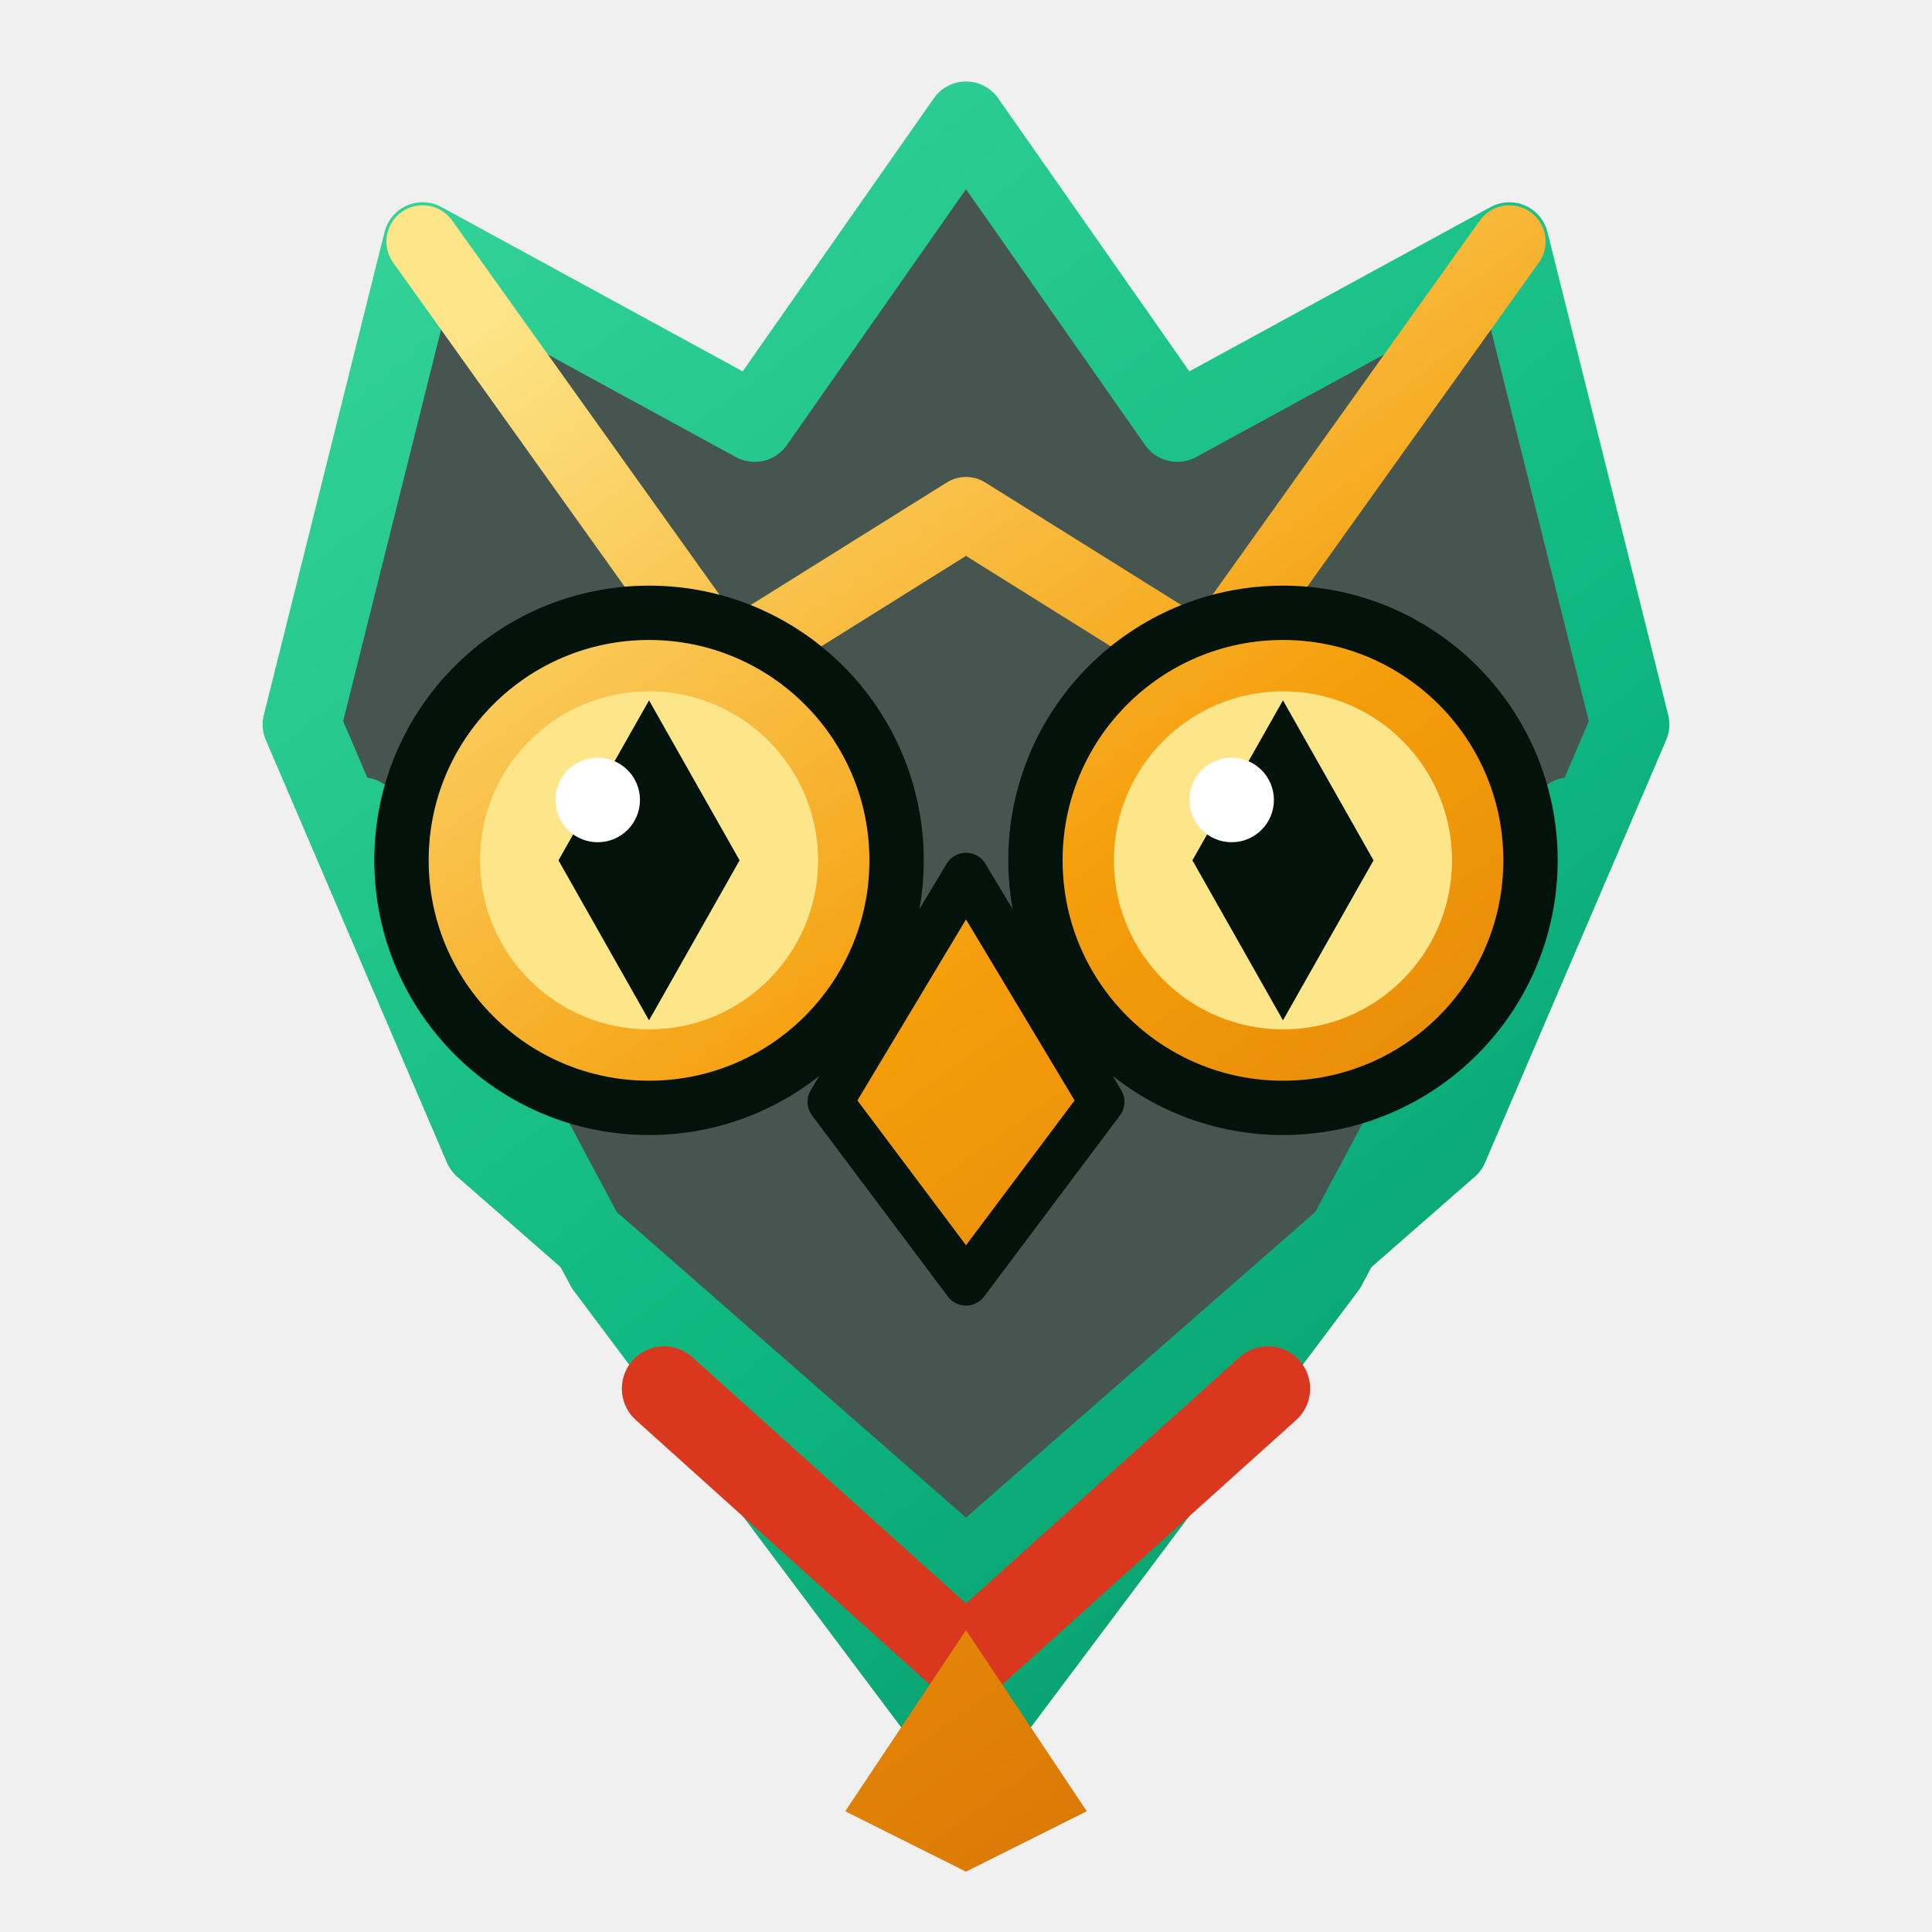
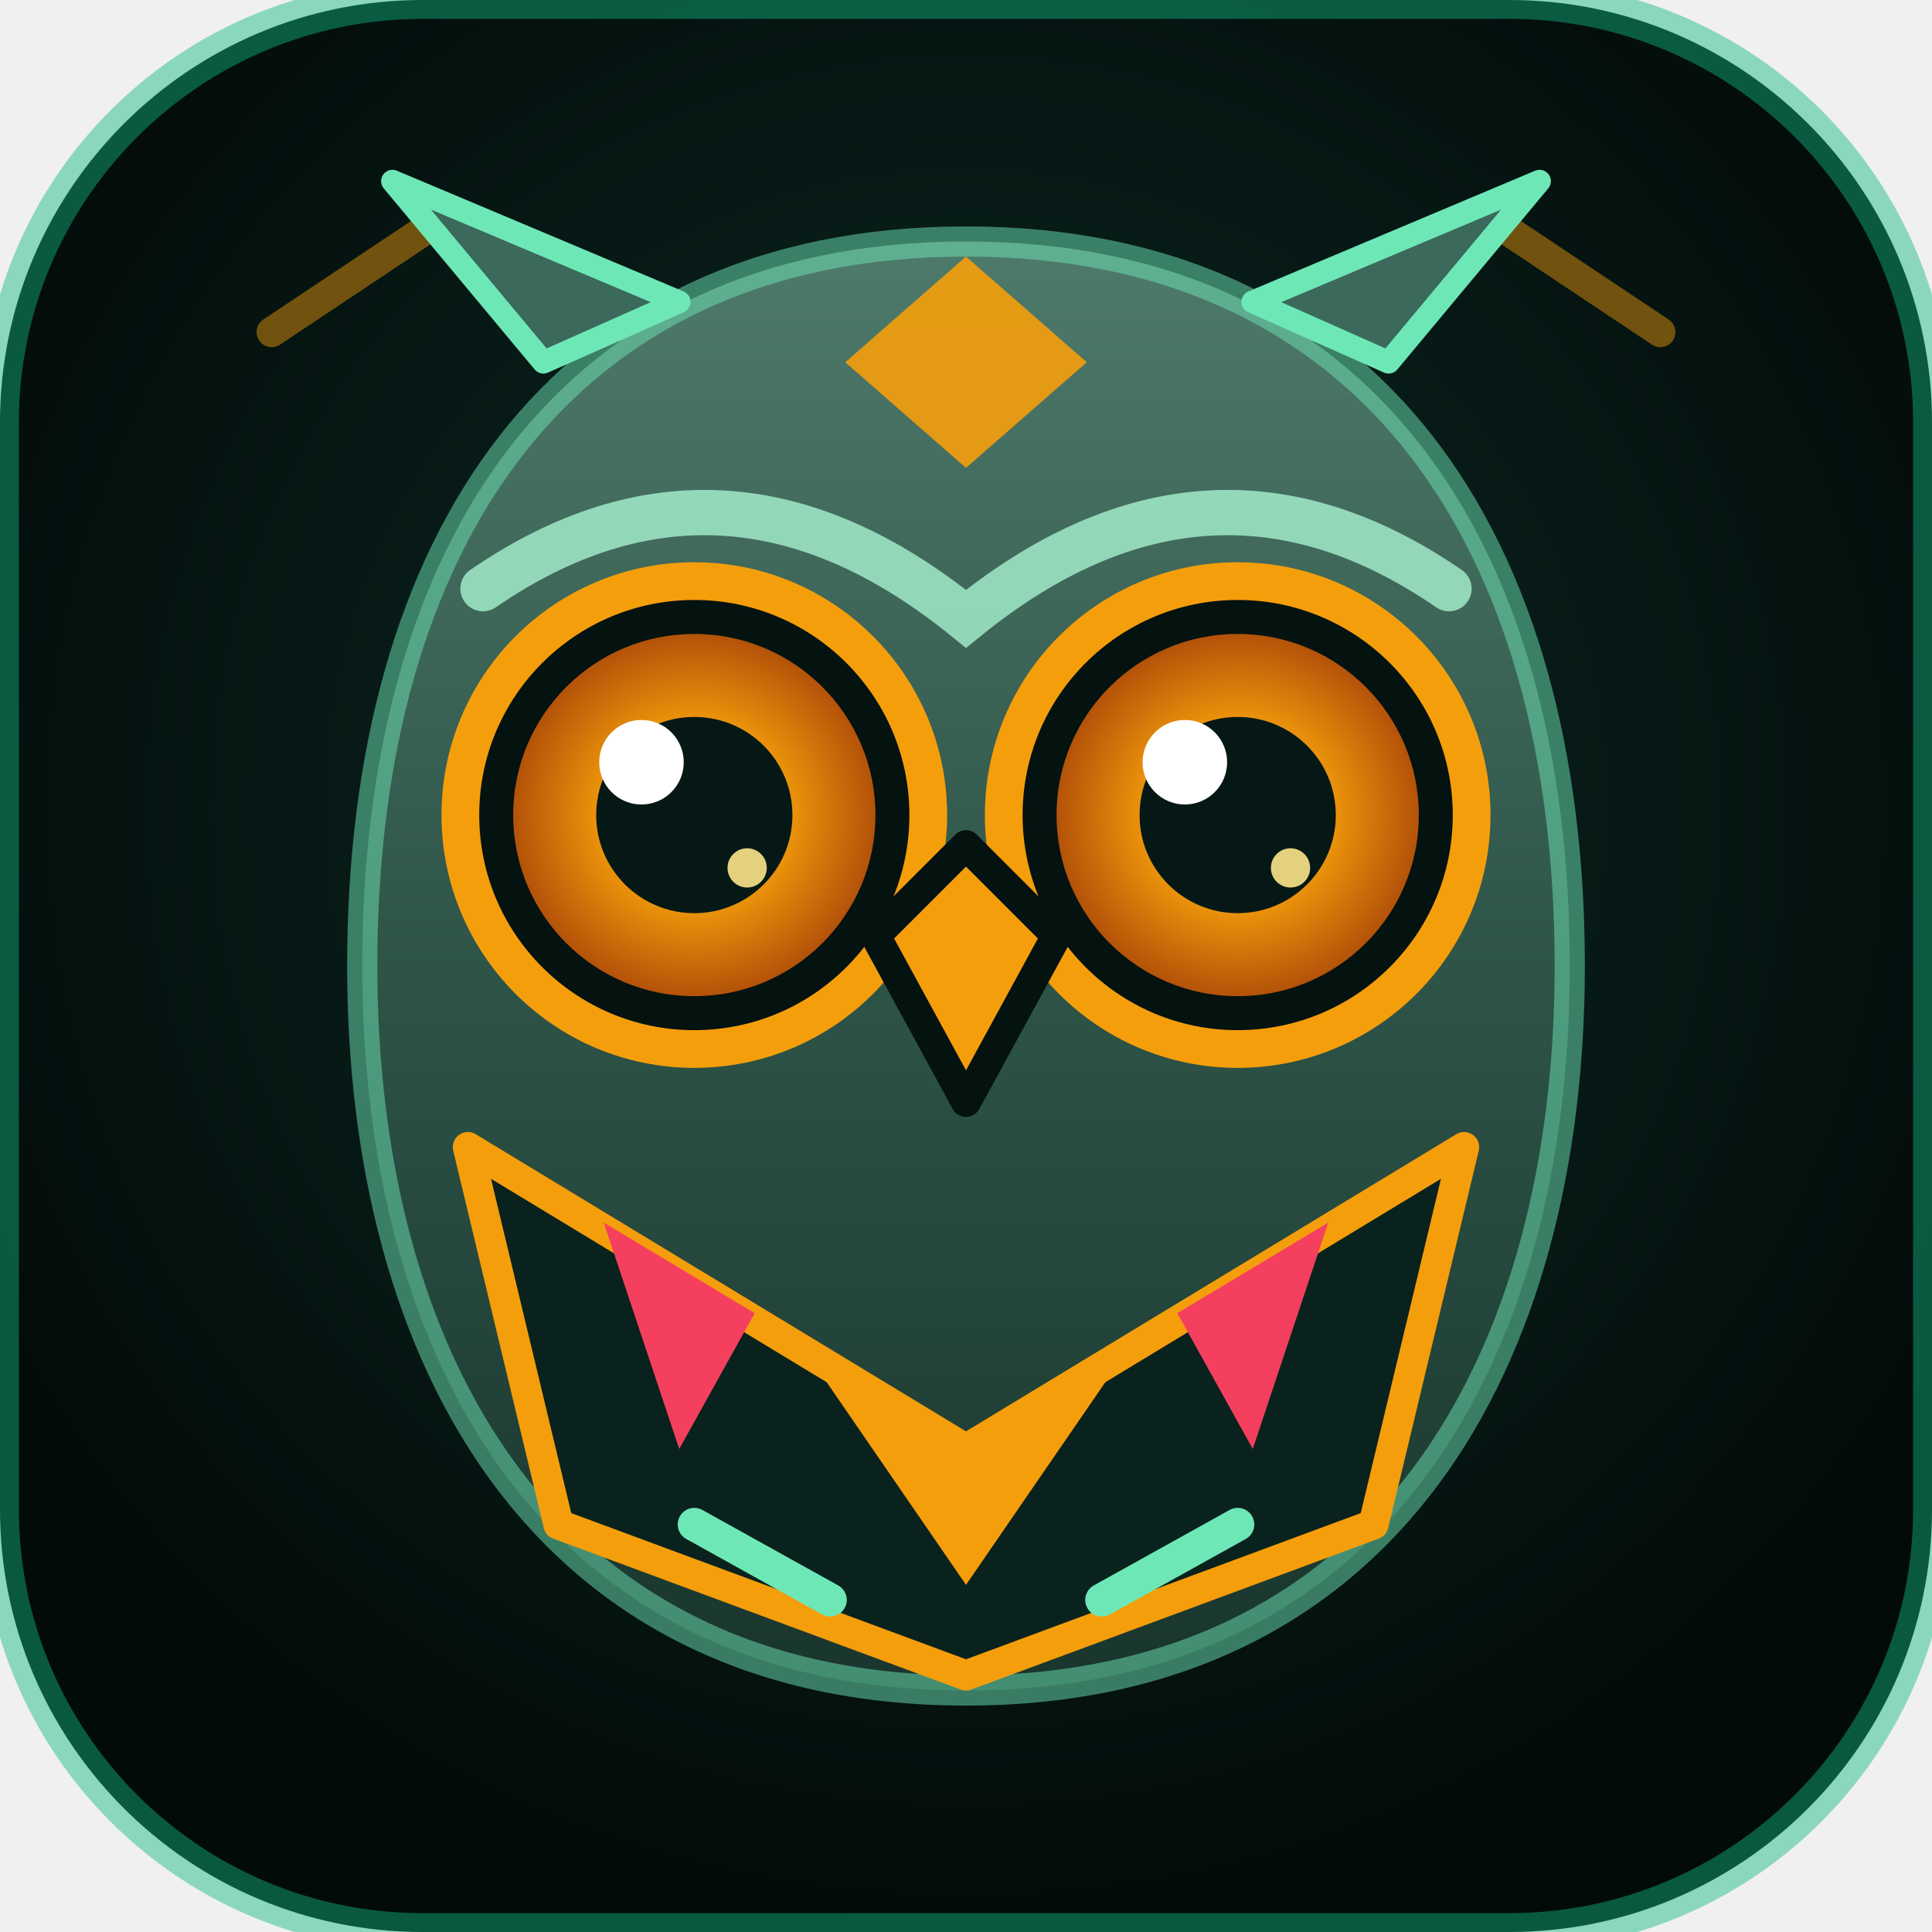
- <svg xmlns="http://www.w3.org/2000/svg" viewBox="0 0 64 64" fill="none">
+ <svg xmlns="http://www.w3.org/2000/svg" viewBox="0 0 128 128">
  <defs>
-     <linearGradient id="urutauEmerald" x1="12" y1="6" x2="52" y2="58" gradientUnits="userSpaceOnUse">
-       <stop offset="0%" stop-color="#34D399" />
-       <stop offset="55%" stop-color="#10B981" />
-       <stop offset="100%" stop-color="#059669" />
+     <radialGradient id="bgGlow" cx="50%" cy="42%" r="58%">
+       <stop offset="0%" stop-color="#0C2A24" />
+       <stop offset="65%" stop-color="#061714" />
+       <stop offset="100%" stop-color="#030B0A" />
+     </radialGradient>
+     <linearGradient id="plumage" x1="0%" y1="0%" x2="0%" y2="100%">
+       <stop offset="0%" stop-color="#4E7A6B" />
+       <stop offset="50%" stop-color="#2E5448" />
+       <stop offset="100%" stop-color="#19352D" />
    </linearGradient>
-     <linearGradient id="urutauGold" x1="16" y1="10" x2="48" y2="54" gradientUnits="userSpaceOnUse">
+     <radialGradient id="amberEye" cx="50%" cy="50%" r="50%">
      <stop offset="0%" stop-color="#FDE68A" />
-       <stop offset="50%" stop-color="#F59E0B" />
-       <stop offset="100%" stop-color="#D97706" />
-     </linearGradient>
+       <stop offset="45%" stop-color="#F59E0B" />
+       <stop offset="100%" stop-color="#B45309" />
+     </radialGradient>
  </defs>
-   <path d="M32 4 L25 14 L14 8 L10 24 L16 38 L32 52 L48 38 L54 24 L50 8 L39 14 Z" fill="#061A14" fill-opacity="0.72" stroke="url(#urutauEmerald)" stroke-width="2.6" stroke-linejoin="round" />
-   <path d="M14 8 L24 22 L32 17 L40 22 L50 8" stroke="url(#urutauGold)" stroke-width="2.4" stroke-linecap="round" stroke-linejoin="round" />
-   <path d="M12 27 L20 42 L32 58 L44 42 L52 27" stroke="url(#urutauEmerald)" stroke-width="2.5" stroke-linecap="round" stroke-linejoin="round" />
-   <path d="M22 46 L32 55 L42 46" stroke="#D9381E" stroke-width="2.8" stroke-linecap="round" stroke-linejoin="round" />
-   <polygon points="32,54 28,60 32,62 36,60" fill="url(#urutauGold)" />
-   <circle cx="21.5" cy="28.5" r="8.2" fill="url(#urutauGold)" stroke="#04120C" stroke-width="1.8" />
-   <circle cx="42.5" cy="28.5" r="8.2" fill="url(#urutauGold)" stroke="#04120C" stroke-width="1.8" />
-   <circle cx="21.5" cy="28.5" r="5.6" fill="#FDE68A" />
-   <circle cx="42.5" cy="28.5" r="5.6" fill="#FDE68A" />
-   <polygon points="21.5,23.2 24.5,28.5 21.5,33.8 18.5,28.5" fill="#04120C" />
-   <polygon points="42.5,23.2 45.5,28.5 42.5,33.8 39.5,28.5" fill="#04120C" />
-   <circle cx="19.8" cy="26.5" r="1.4" fill="#FFFFFF" />
-   <circle cx="40.8" cy="26.5" r="1.4" fill="#FFFFFF" />
-   <polygon points="32,29 27.5,36.5 32,42.5 36.5,36.5" fill="url(#urutauGold)" stroke="#04120C" stroke-width="1.5" stroke-linejoin="round" />
+   <rect width="128" height="128" rx="28" fill="url(#bgGlow)" stroke="#10B981" stroke-width="2.5" stroke-opacity="0.45" />
+   <path d="M18 22 L30 14 L42 22 M86 22 L98 14 L110 22" fill="none" stroke="#F59E0B" stroke-width="2" stroke-linecap="round" stroke-linejoin="round" opacity="0.45" />
+   <path d="M64 16 C37 16 24 36 24 64 C24 90 36 112 64 112 C92 112 104 90 104 64 C104 36 91 16 64 16 Z" fill="url(#plumage)" stroke="#6EE7B7" stroke-width="2" stroke-opacity="0.5" />
+   <path d="M36 24 L26 12 L45 20 Z M92 24 L102 12 L83 20 Z" fill="#3B695B" stroke="#6EE7B7" stroke-width="1.5" stroke-linejoin="round" />
+   <path d="M32 39 Q48 28 64 41 Q80 28 96 39" fill="none" stroke="#A7F3D0" stroke-width="3" stroke-linecap="round" opacity="0.8" />
+   <path d="M56 24 L64 17 L72 24 L64 31 Z" fill="#F59E0B" opacity="0.9" />
+   <circle cx="46" cy="54" r="15.5" fill="#041210" stroke="#F59E0B" stroke-width="2.5" />
+   <circle cx="82" cy="54" r="15.5" fill="#041210" stroke="#F59E0B" stroke-width="2.5" />
+   <circle cx="46" cy="54" r="12" fill="url(#amberEye)" />
+   <circle cx="82" cy="54" r="12" fill="url(#amberEye)" />
+   <circle cx="46" cy="54" r="6.5" fill="#051815" />
+   <circle cx="82" cy="54" r="6.5" fill="#051815" />
+   <circle cx="42.5" cy="50.5" r="2.8" fill="#FFFFFF" />
+   <circle cx="78.5" cy="50.5" r="2.8" fill="#FFFFFF" />
+   <circle cx="49.5" cy="57.5" r="1.3" fill="#FDE68A" opacity="0.9" />
+   <circle cx="85.5" cy="57.5" r="1.3" fill="#FDE68A" opacity="0.9" />
+   <path d="M58 62 L64 56 L70 62 L64 73 Z" fill="#F59E0B" stroke="#041210" stroke-width="2" stroke-linejoin="round" />
+   <path d="M31 76 L64 96 L97 76 L91 101 L64 111 L37 101 Z" fill="#0A221D" stroke="#F59E0B" stroke-width="2" stroke-linejoin="round" />
+   <path d="M40 81 L50 87 L45 96 Z M88 81 L78 87 L83 96 Z" fill="#F43F5E" />
+   <path d="M53 89 L64 96 L75 89 L64 105 Z" fill="#F59E0B" />
+   <path d="M46 101 L55 106 M82 101 L73 106" stroke="#6EE7B7" stroke-width="2.2" stroke-linecap="round" />
</svg>
